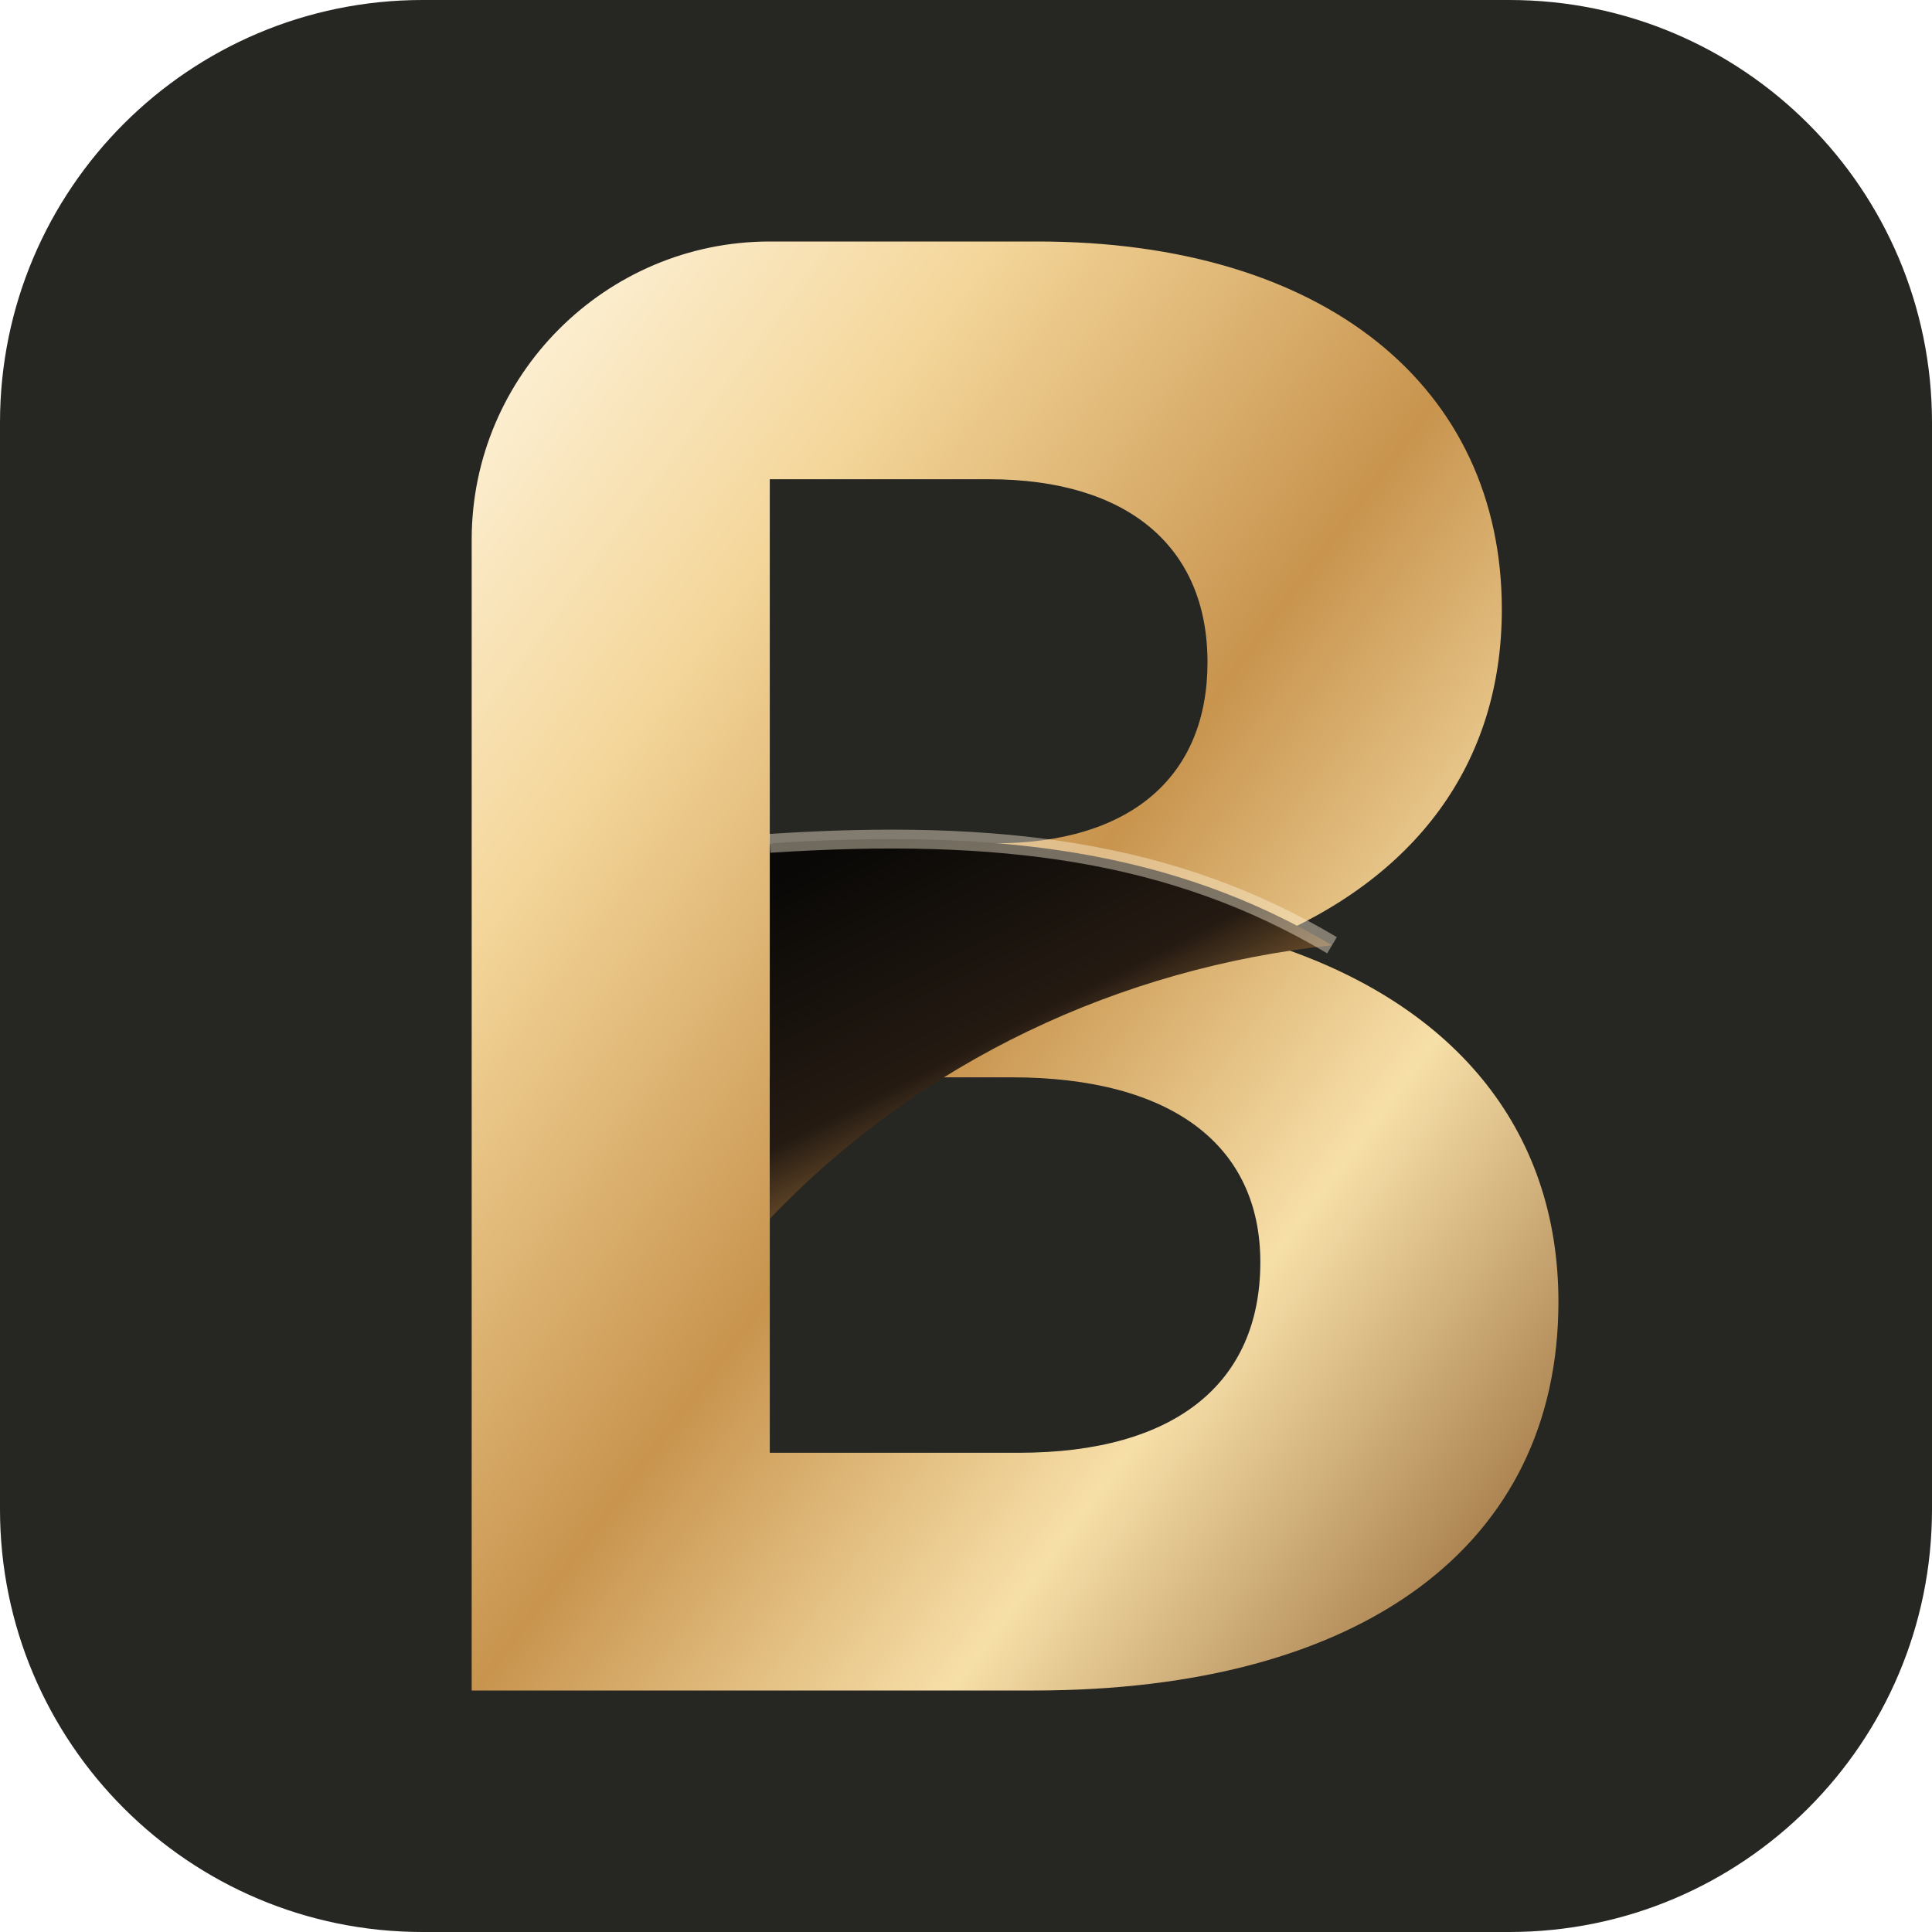
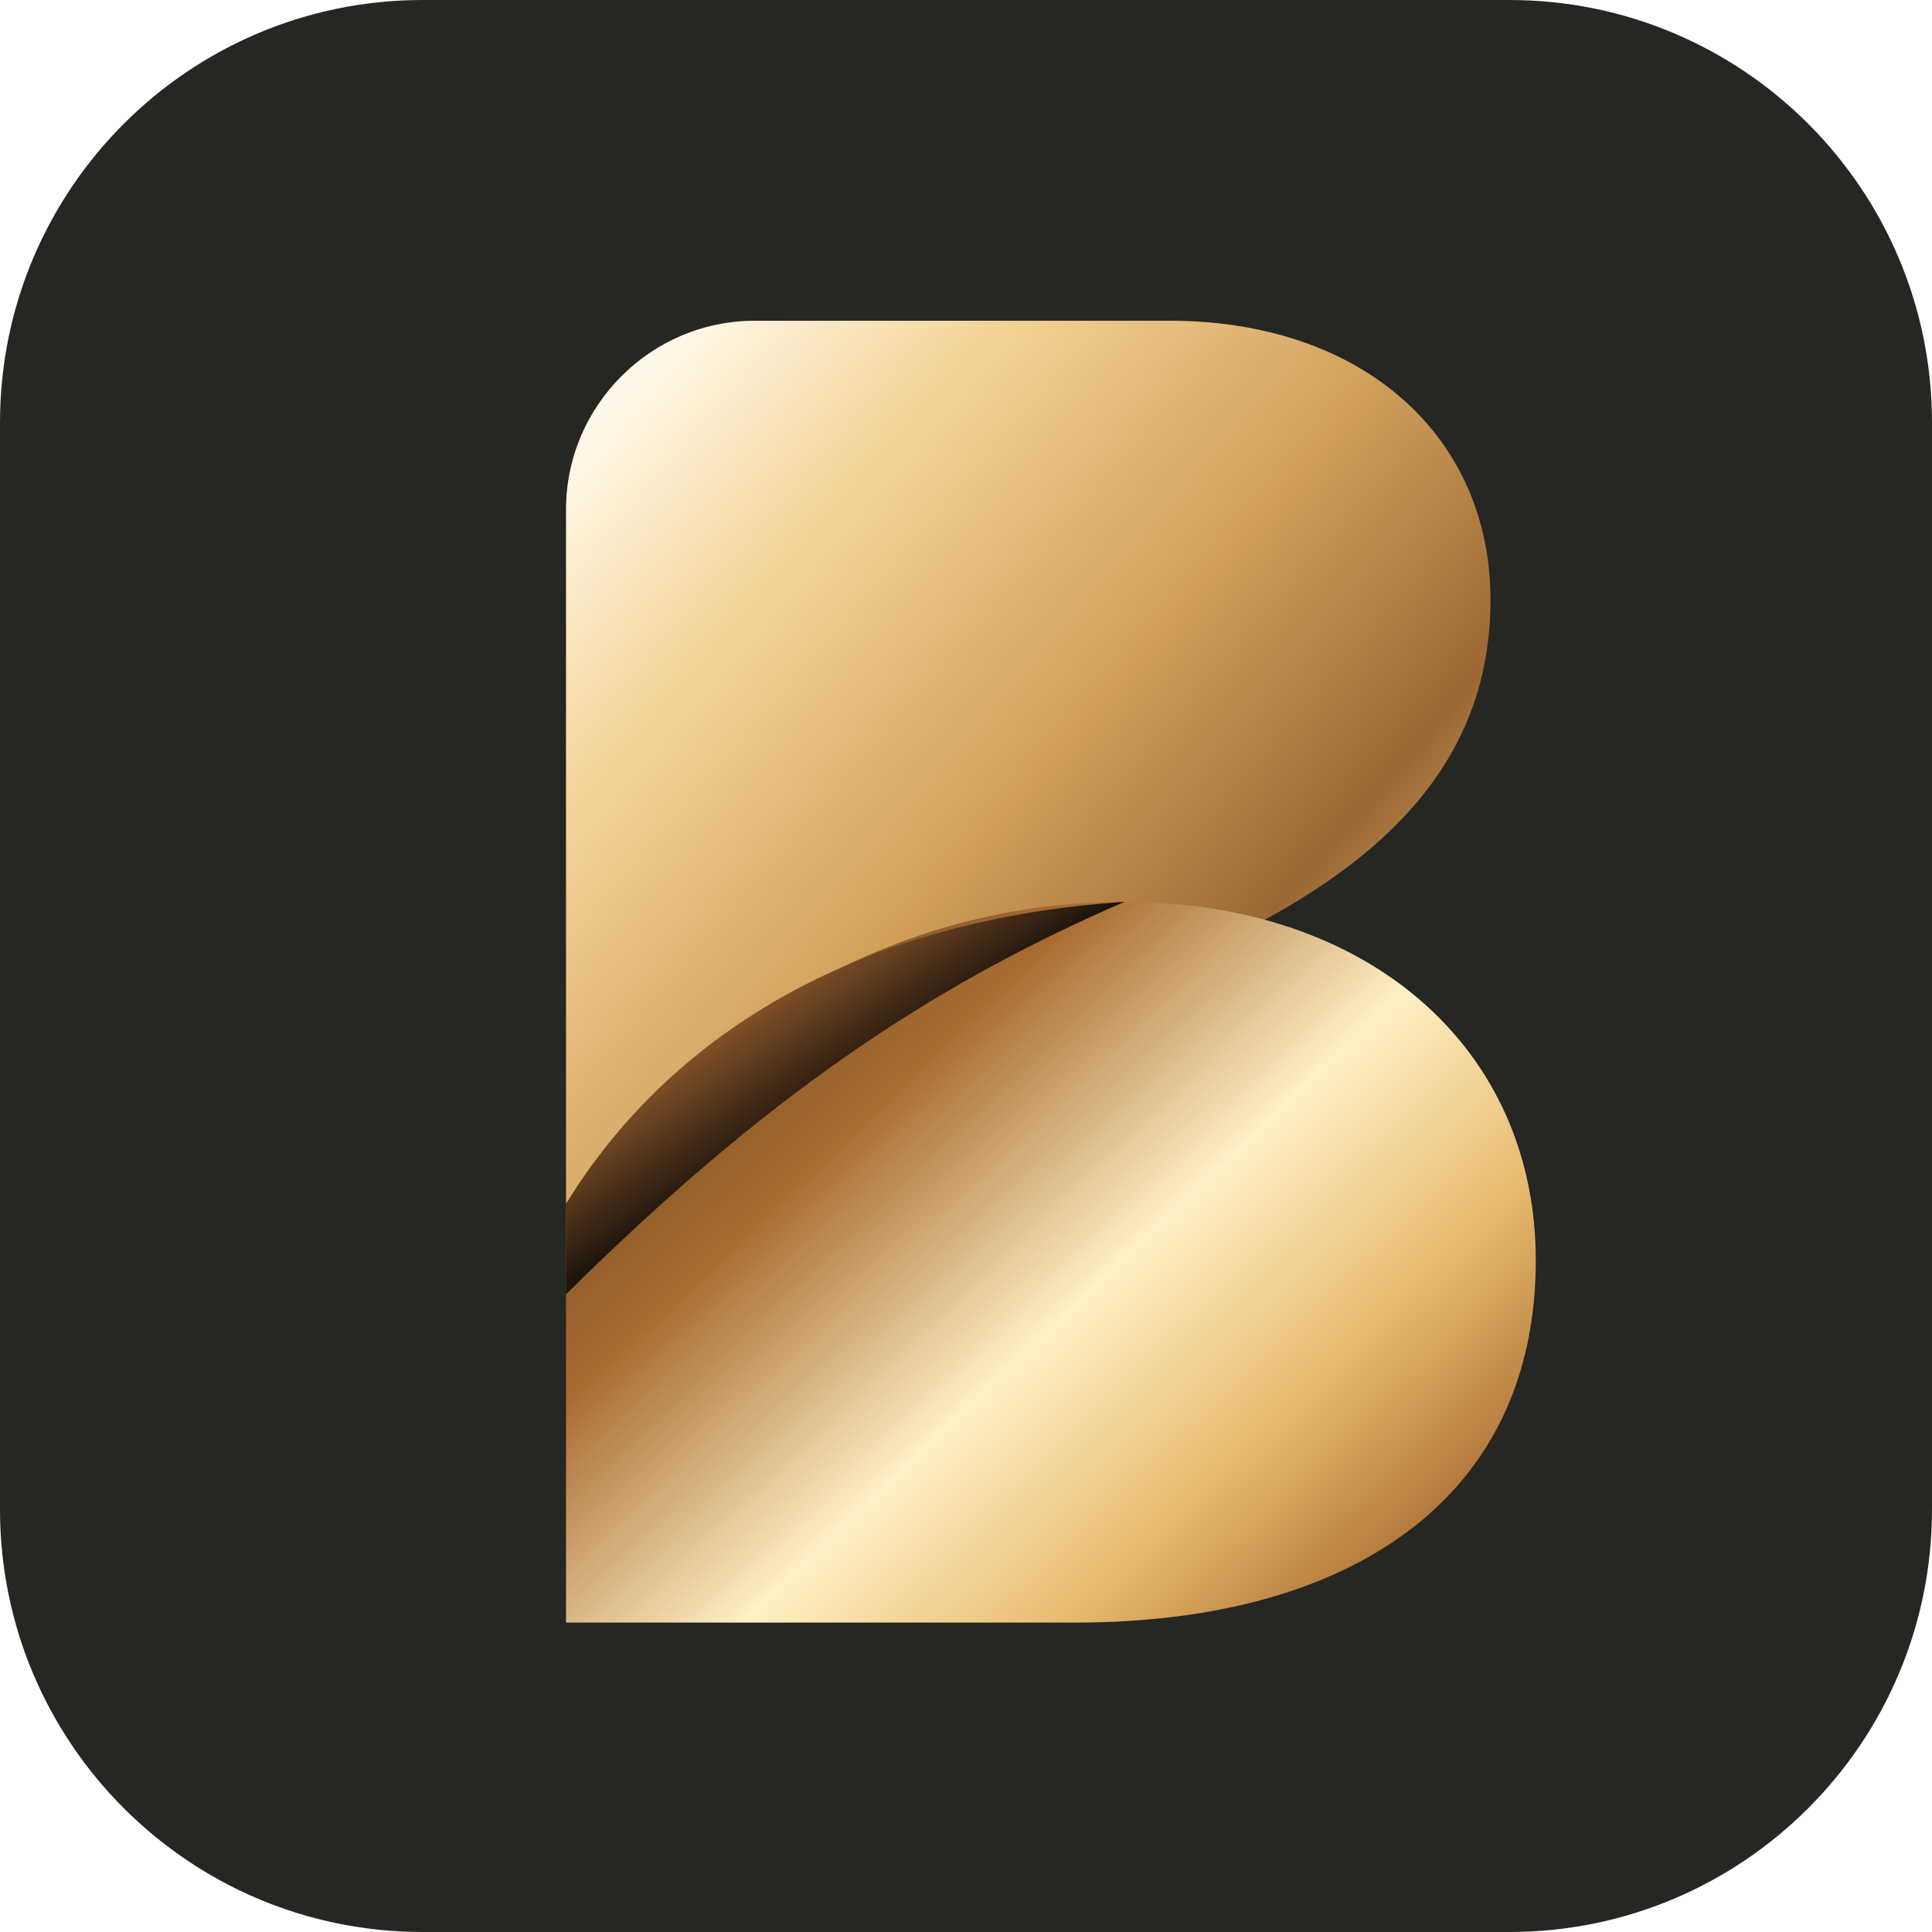
<svg xmlns="http://www.w3.org/2000/svg" viewBox="0 0 1024 1024">
  <defs>
-     <linearGradient id="g" x1="0" y1="0" x2="1" y2="1">
-       <stop offset="0" stop-color="#FFF7E4" />
-       <stop offset=".24" stop-color="#F4D69A" />
-       <stop offset=".5" stop-color="#C8944E" />
-       <stop offset=".72" stop-color="#F7DFA8" />
-       <stop offset="1" stop-color="#8A5B2B" />
+     <linearGradient id="t" x1=".05" y1=".1" x2=".95" y2=".85">
+       <stop offset="0" stop-color="#FFF8E8" />
+       <stop offset=".22" stop-color="#F4D497" />
+       <stop offset=".52" stop-color="#D2A05B" />
+       <stop offset=".78" stop-color="#9B6834" />
+       <stop offset="1" stop-color="#E8C27F" />
    </linearGradient>
-     <linearGradient id="f" x1=".15" y1="0" x2=".9" y2="1">
-       <stop offset="0" stop-color="#090806" />
-       <stop offset=".45" stop-color="#241A12" />
-       <stop offset=".72" stop-color="#A8793F" />
-       <stop offset="1" stop-color="#F1D59B" />
+     <linearGradient id="b" x1=".05" y1=".15" x2=".95" y2=".85">
+       <stop offset="0" stop-color="#6A421F" />
+       <stop offset=".26" stop-color="#A96D31" />
+       <stop offset=".55" stop-color="#FFF0C5" />
+       <stop offset=".78" stop-color="#E7B96D" />
+       <stop offset="1" stop-color="#A86A30" />
+     </linearGradient>
+     <linearGradient id="f" x1=".08" y1=".08" x2=".92" y2=".92">
+       <stop offset="0" stop-color="#FCE6B8" />
+       <stop offset=".25" stop-color="#8B572A" />
+       <stop offset=".5" stop-color="#17100B" />
+       <stop offset=".72" stop-color="#4B2F19" />
+       <stop offset="1" stop-color="#D39A50" />
    </linearGradient>
  </defs>
  <rect width="1024" height="1024" rx="224" fill="#262623" />
-   <path fill="url(#g)" d="M408 128h142c152 0 246 77 246 195 0 82-46 143-127 176 101 31 157 99 157 191 0 129-104 206-278 206H250V286c0-87 71-158 158-158Zm0 126v193h119c73 0 113-36 113-96 0-61-42-97-116-97H408Zm0 317v199h132c83 0 128-37 128-101 0-62-47-98-132-98H408Z" />
-   <path fill="url(#f)" d="M408 447c122-8 214 4 298 54-112 12-218 61-298 145V447Z" />
-   <path fill="none" stroke="#FFF4D8" stroke-opacity=".42" stroke-width="10" d="M408 447c122-8 214 4 298 54" />
+   <path fill="url(#t)" d="M300 170H620c102 0 170 61 170 148 0 103-82 161-199 205L300 638V270c0-55 45-100 100-100Z" />
+   <path fill="url(#b)" d="M300 638c76-103 181-160 296-160 130 0 218 78 218 190 0 126-98 192-244 192H300V638Z" />
+   <path fill="url(#f)" d="M300 638c58-94 160-151 296-160-104 45-191 104-296 208V638Z" />
</svg>
